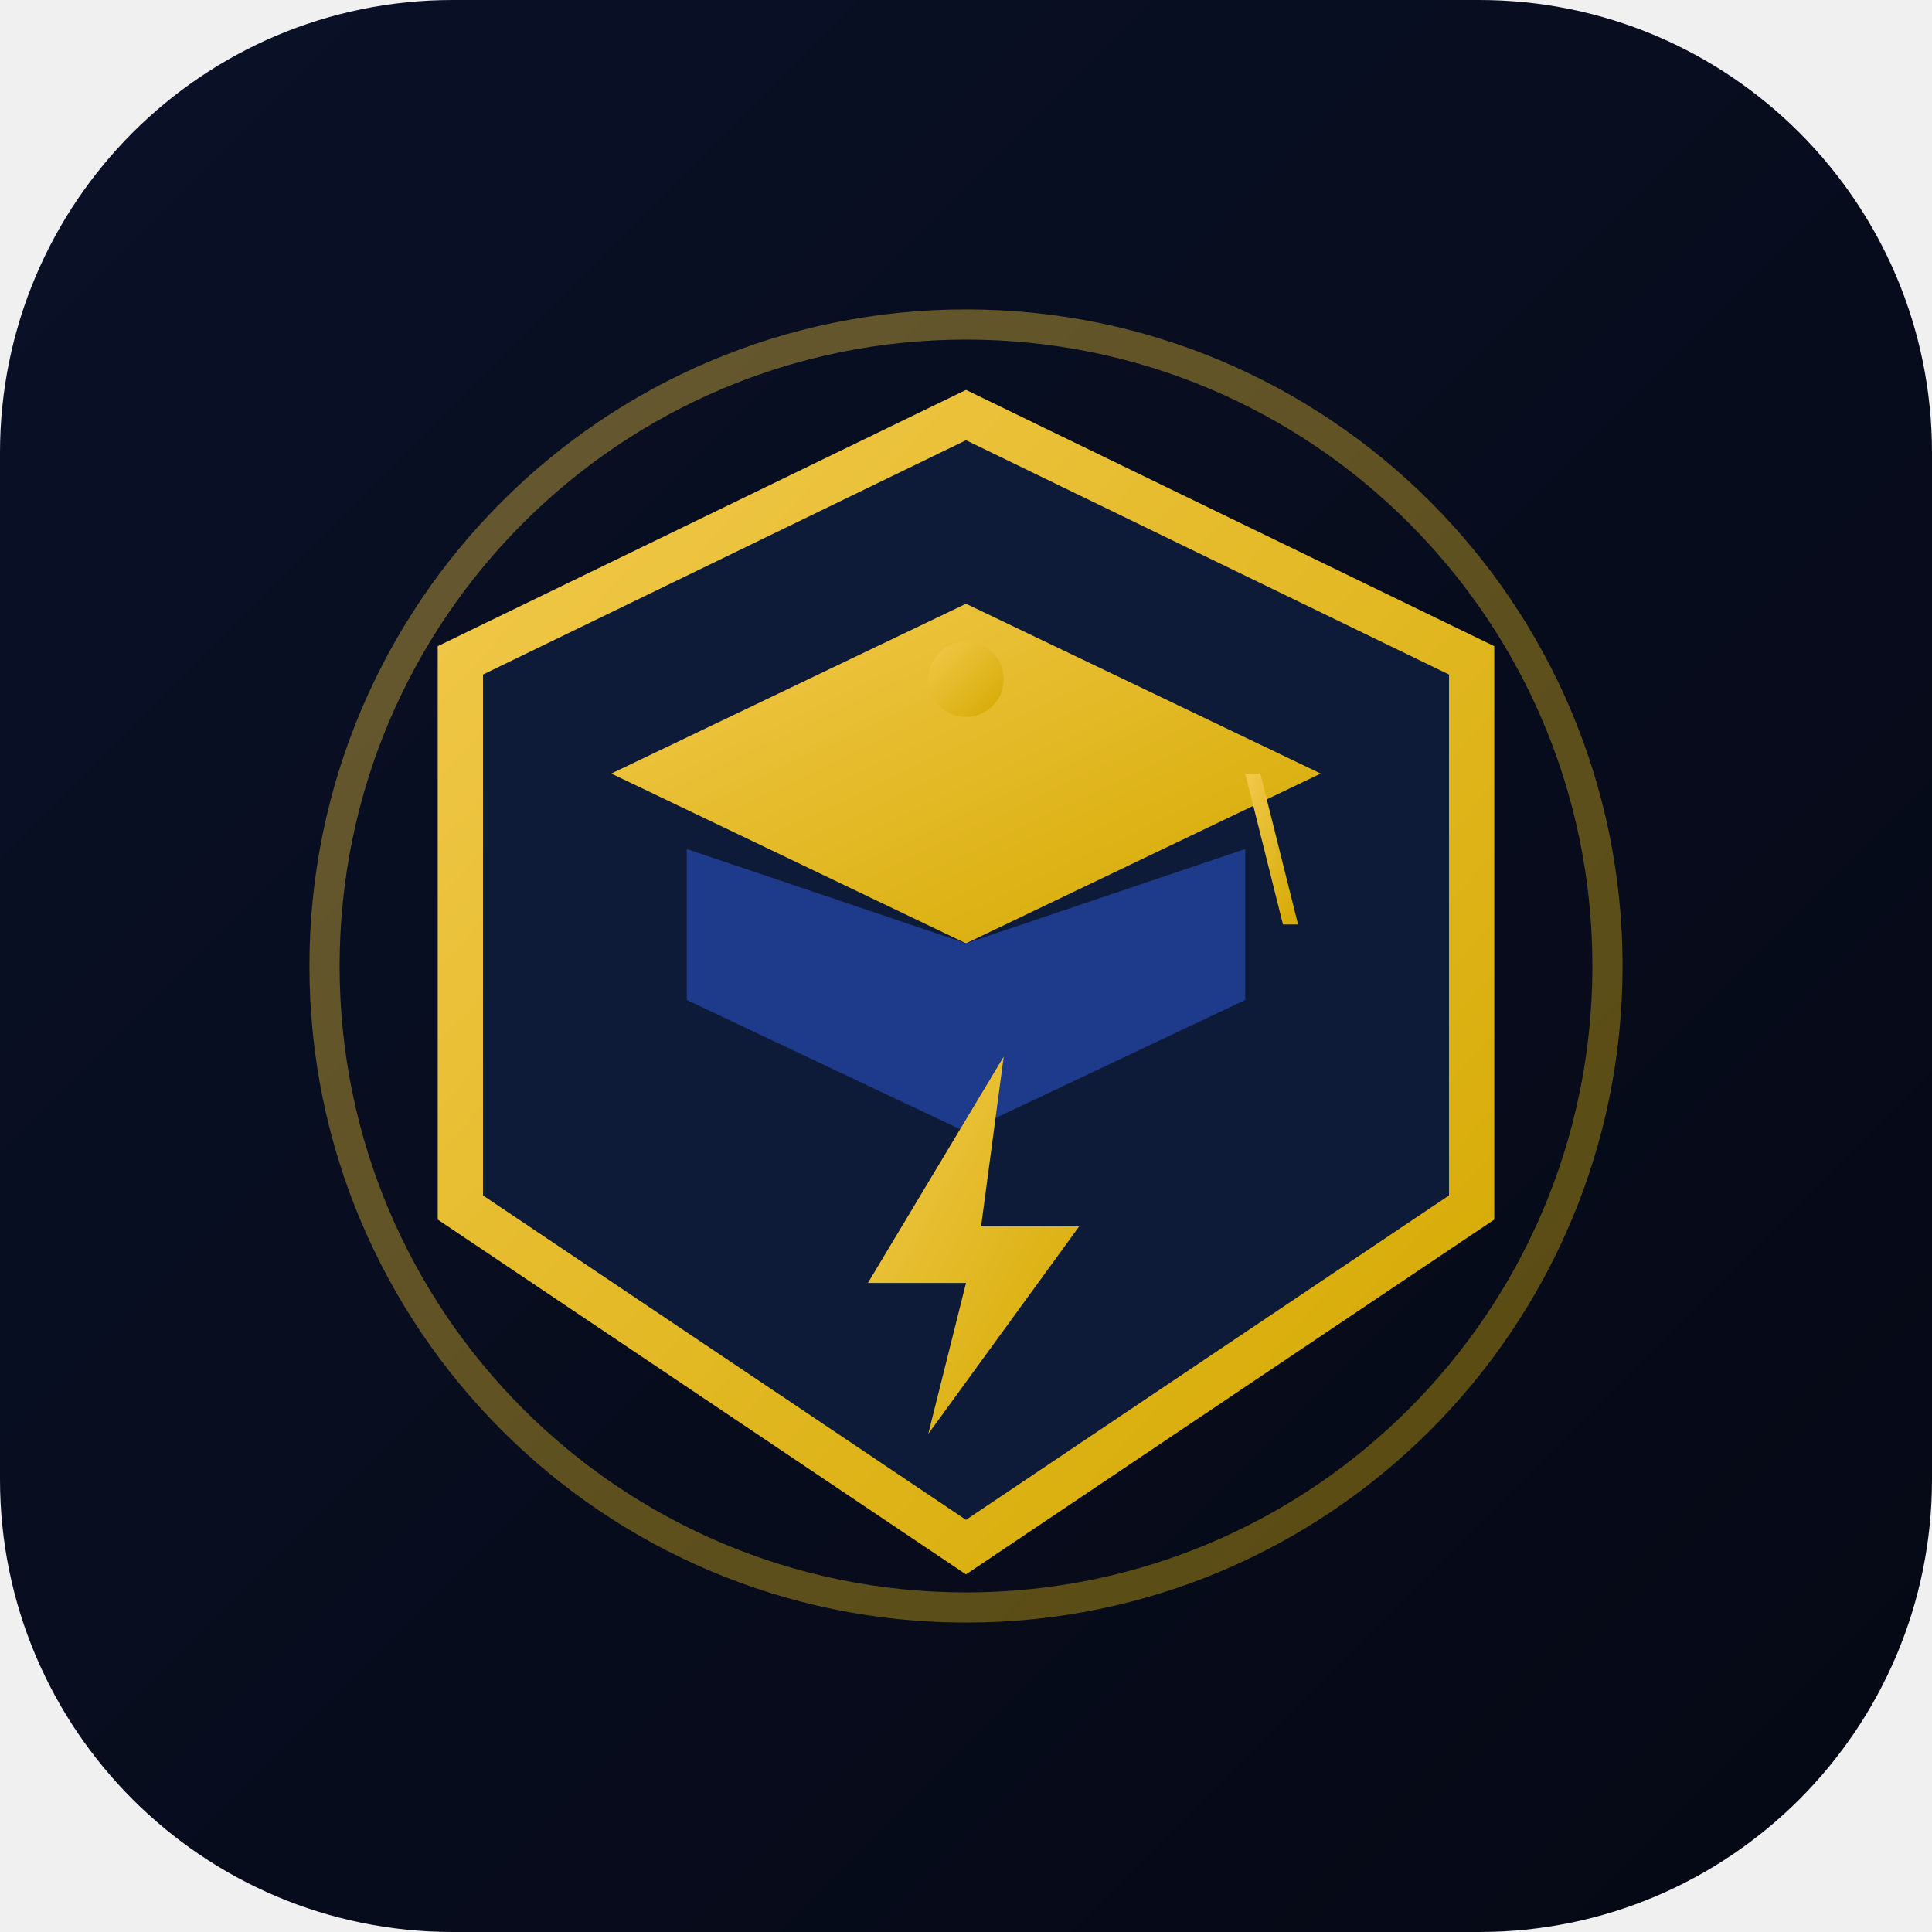
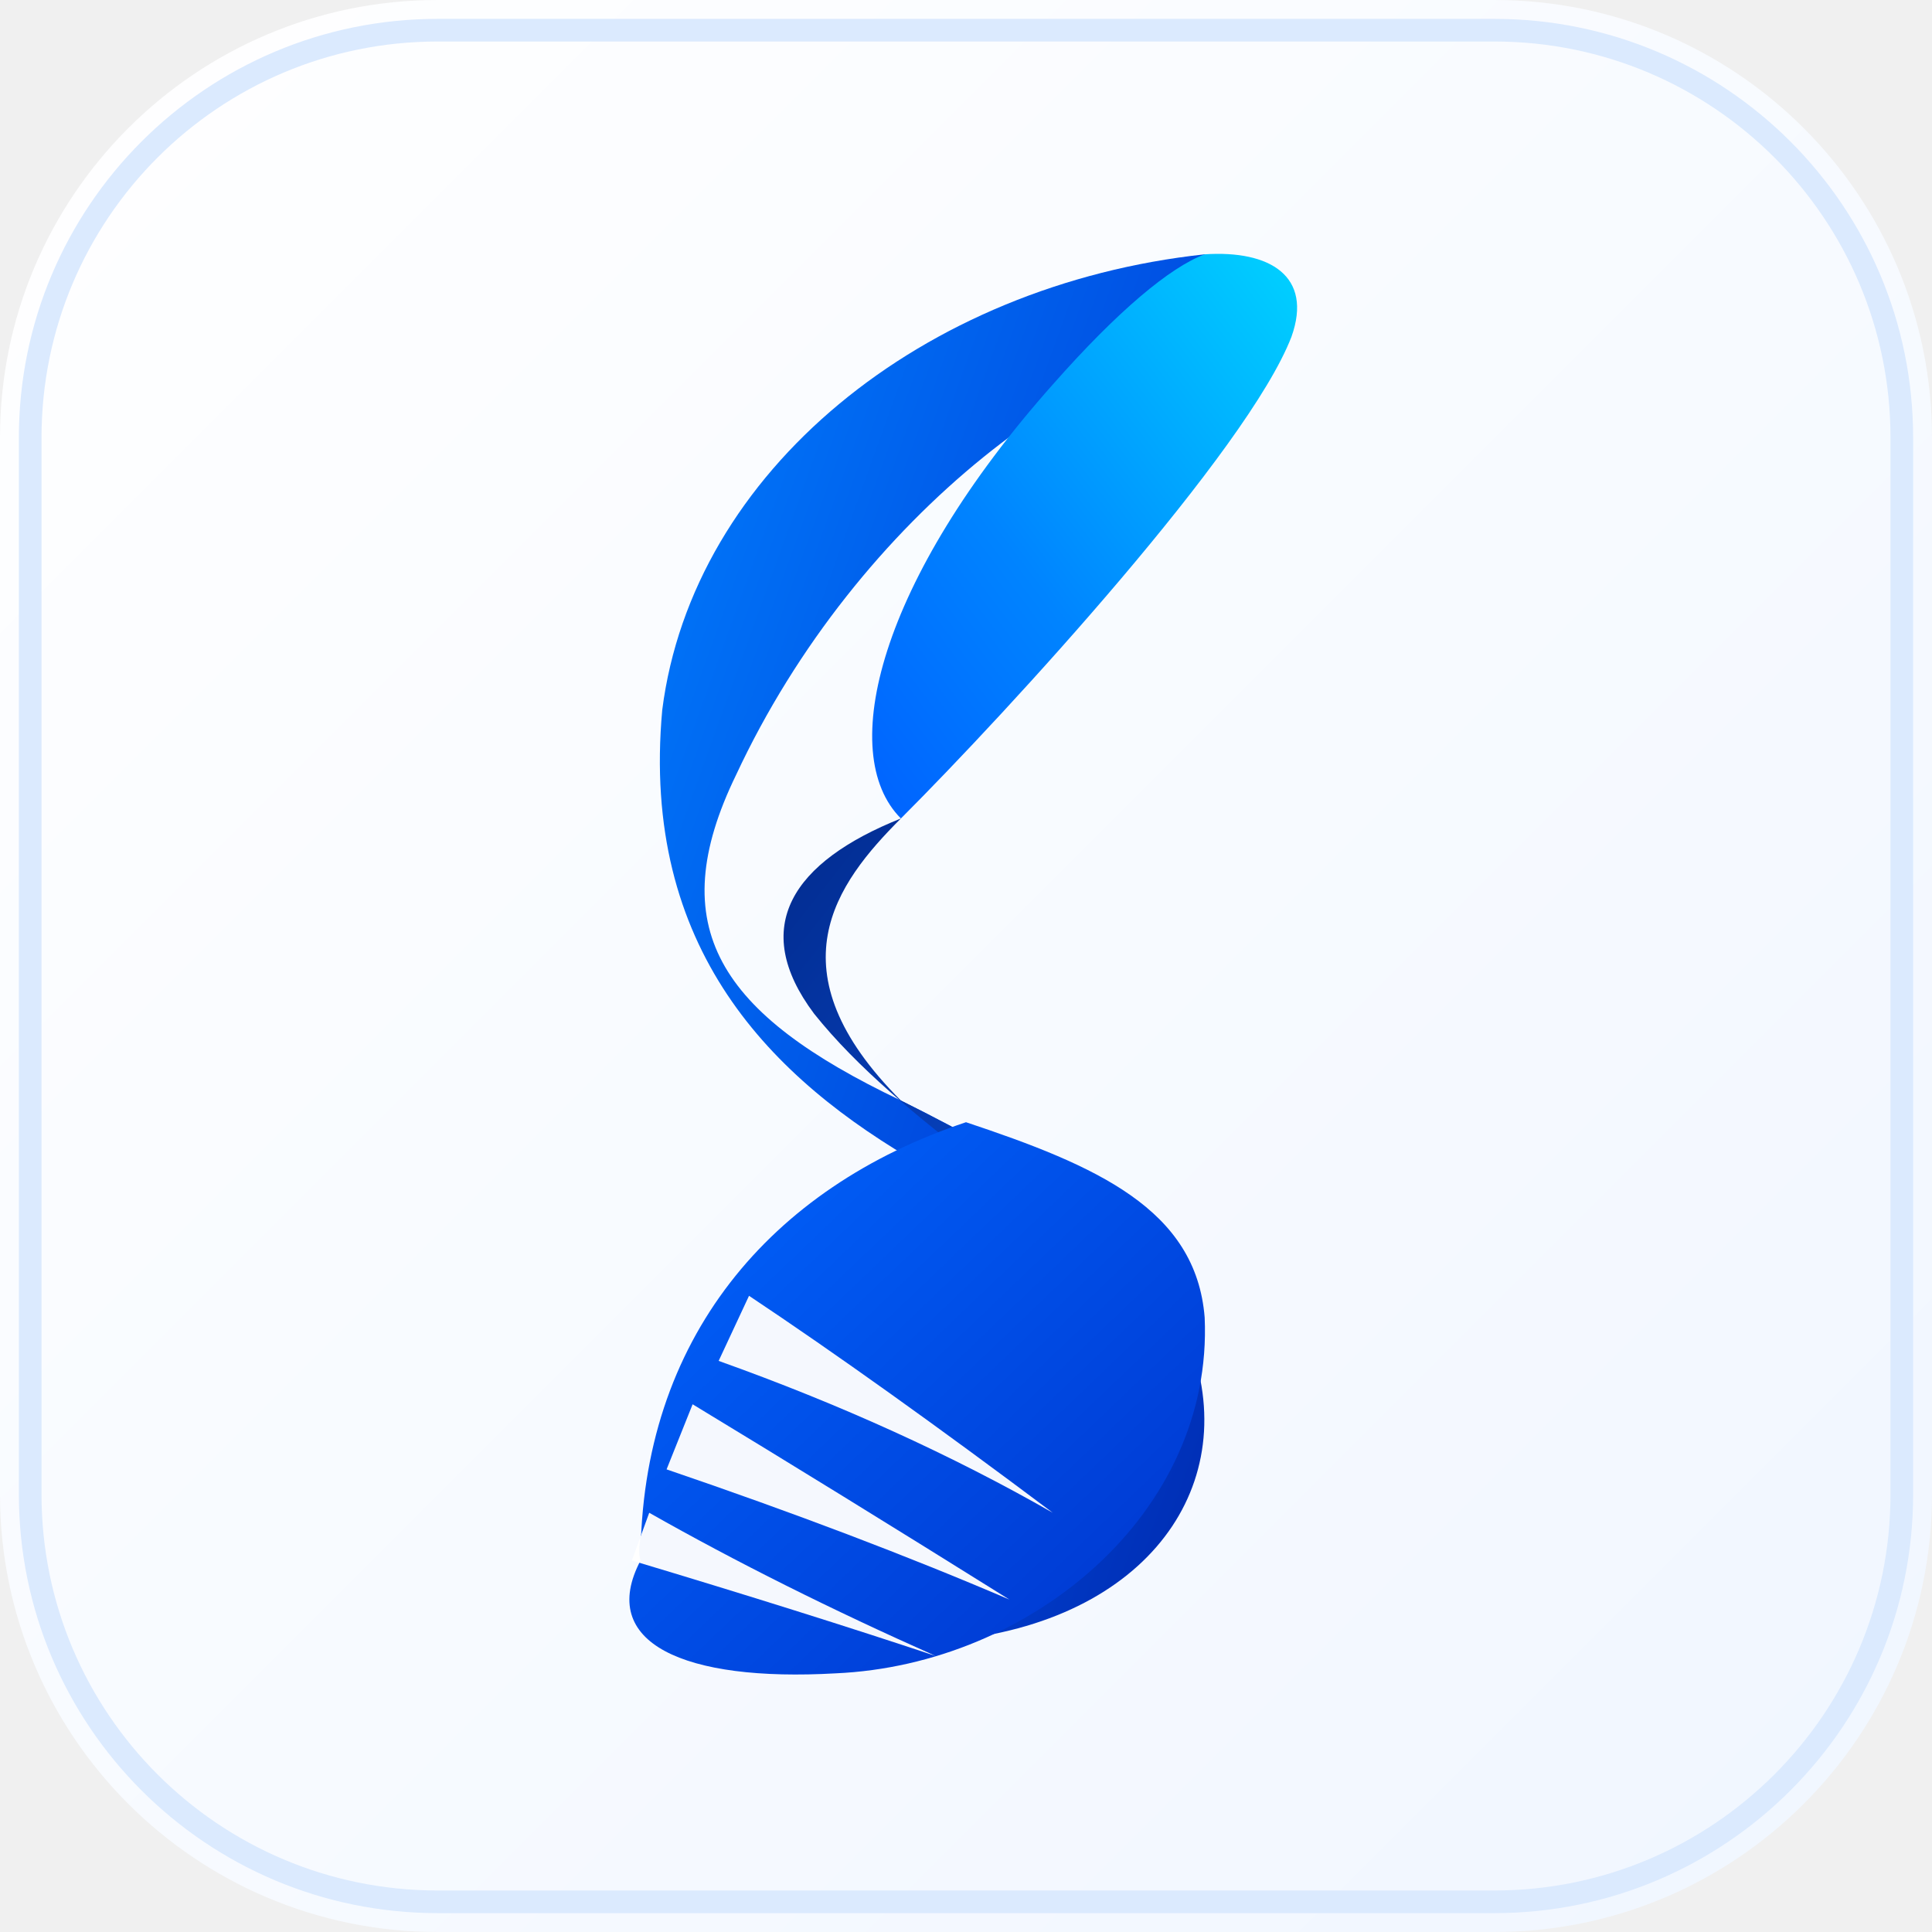
- <svg xmlns="http://www.w3.org/2000/svg" viewBox="0 0 512 512" width="100%" height="100%">
+ <svg xmlns="http://www.w3.org/2000/svg" viewBox="0 0 512 512" width="512" height="512">
  <defs>
-     <linearGradient id="bg" x1="0%" y1="0%" x2="100%" y2="100%">
-       <stop offset="0%" stop-color="#0A1128" />
-       <stop offset="100%" stop-color="#050814" />
+     <linearGradient id="sabiIconBg512" x1="0%" y1="0%" x2="100%" y2="100%">
+       <stop offset="0%" stop-color="#FFFFFF" />
+       <stop offset="100%" stop-color="#F0F6FF" />
    </linearGradient>
-     <linearGradient id="accent" x1="0%" y1="0%" x2="100%" y2="100%">
-       <stop offset="0%" stop-color="#F2C94C" />
-       <stop offset="100%" stop-color="#D4A900" />
+     <linearGradient id="ribbonTop512" x1="0%" y1="100%" x2="100%" y2="0%">
+       <stop offset="0%" stop-color="#0062FF" />
+       <stop offset="40%" stop-color="#0084FF" />
+       <stop offset="100%" stop-color="#00D2FF" />
    </linearGradient>
-     <linearGradient id="gold" x1="0%" y1="0%" x2="100%" y2="100%">
-       <stop offset="0%" stop-color="#F2C94C" />
-       <stop offset="100%" stop-color="#D4A900" />
+     <linearGradient id="ribbonShadow512" x1="0%" y1="0%" x2="100%" y2="100%">
+       <stop offset="0%" stop-color="#022B8E" />
+       <stop offset="50%" stop-color="#063EB6" />
+       <stop offset="100%" stop-color="#0A2268" />
+     </linearGradient>
+     <linearGradient id="ribbonMid512" x1="0%" y1="0%" x2="100%" y2="80%">
+       <stop offset="0%" stop-color="#0080FF" />
+       <stop offset="60%" stop-color="#004BE0" />
+       <stop offset="100%" stop-color="#002DB3" />
+     </linearGradient>
+     <linearGradient id="bookBottom512" x1="0%" y1="0%" x2="100%" y2="100%">
+       <stop offset="0%" stop-color="#0066FF" />
+       <stop offset="100%" stop-color="#0033CC" />
    </linearGradient>
  </defs>
-   <rect width="512" height="512" rx="120" fill="url(#bg)" />
-   <circle cx="256" cy="256" r="170" fill="none" stroke="url(#accent)" stroke-width="8" opacity="0.4" />
-   <polygon points="256,110 390,175 390,320 256,410 122,320 122,175" fill="#0E1B38" stroke="url(#accent)" stroke-width="12" />
-   <polygon points="256,160 350,205 256,250 162,205" fill="url(#accent)" />
-   <polygon points="256,250 330,225 330,265 256,300 182,265 182,225" fill="#1E3A8A" />
-   <circle cx="256" cy="180" r="10" fill="url(#gold)" />
-   <path d="M 330 205 L 340 245 L 344 245 L 334 205 Z" fill="url(#gold)" />
-   <polygon points="266,280 230,340 256,340 246,380 286,325 260,325" fill="url(#gold)" />
+   <rect width="512" height="512" rx="116" fill="url(#sabiIconBg512)" />
+   <rect x="8" y="8" width="496" height="496" rx="108" fill="none" stroke="#DBEAFE" stroke-width="6" />
+   <g transform="translate(256, 256) scale(1.15) translate(-305, -189)">
+     <path d="M375 42 C335 44, 280 85, 252 145 C235 180, 248 200, 290 220 C320 235, 345 250, 355 272 C370 305, 350 338, 305 344 C275 348, 250 342, 230 326 C228 320, 235 295, 275 285 C310 276, 320 250, 295 235 C260 215, 230 185, 235 130 C242 75, 295 32, 360 25 Z" fill="url(#ribbonMid512)" />
+     <path d="M360 25 C375 24, 385 30, 380 44 C370 70, 315 130, 290 155 C275 140, 285 100, 325 55 C340 38, 352 28, 360 25 Z" fill="url(#ribbonTop512)" />
+     <path d="M290 155 C275 170, 260 190, 290 220 C320 235, 345 250, 355 272 C325 245, 290 225, 270 200 C255 180, 265 165, 290 155 Z" fill="url(#ribbonShadow512)" />
+     <path d="M230 326 C220 345, 240 354, 275 352 C320 350, 362 315, 360 270 C358 245, 335 235, 305 225 C260 240, 230 275, 230 326 Z" fill="url(#bookBottom512)" />
+     <path d="M255 265 Q285 285 325 315 Q290 295 248 280 Z" fill="#FFFFFF" opacity="0.96" />
+     <path d="M242 290 Q275 310 315 335 Q280 320 236 305 Z" fill="#FFFFFF" opacity="0.96" />
+     <path d="M232 315 Q262 332 298 348 Q268 338 228 326 Z" fill="#FFFFFF" opacity="0.96" />
+   </g>
</svg>
